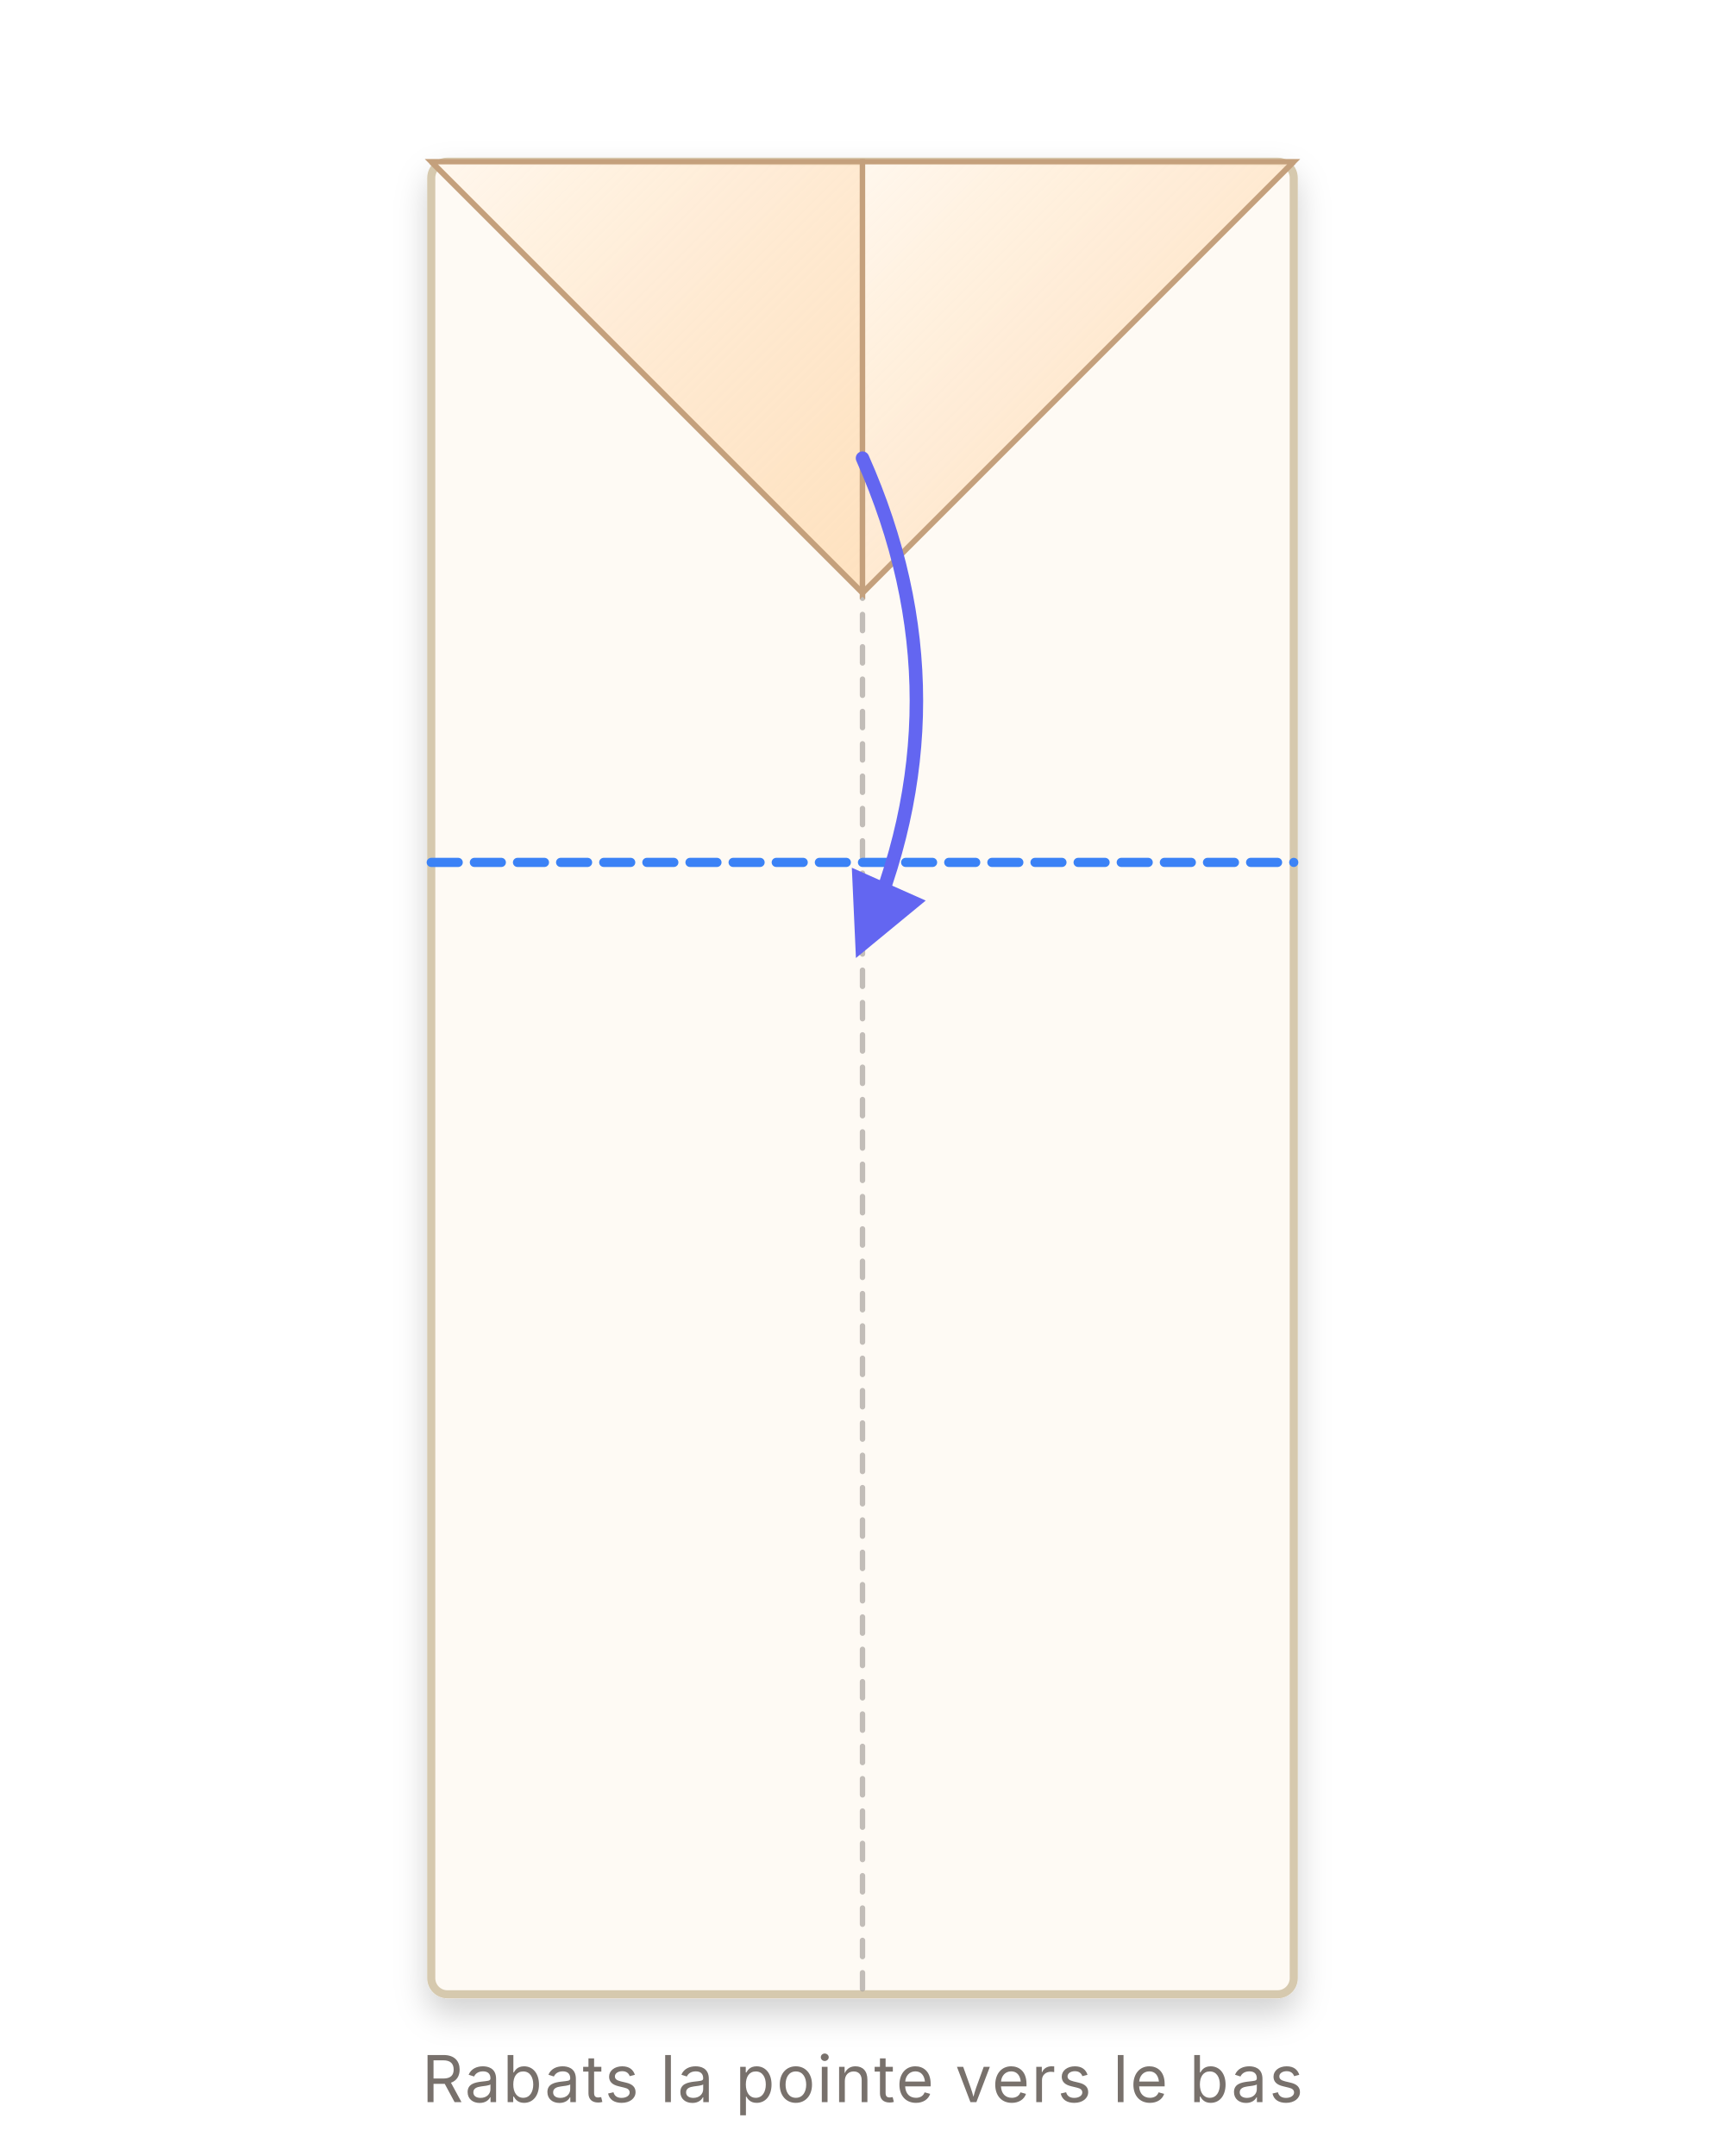
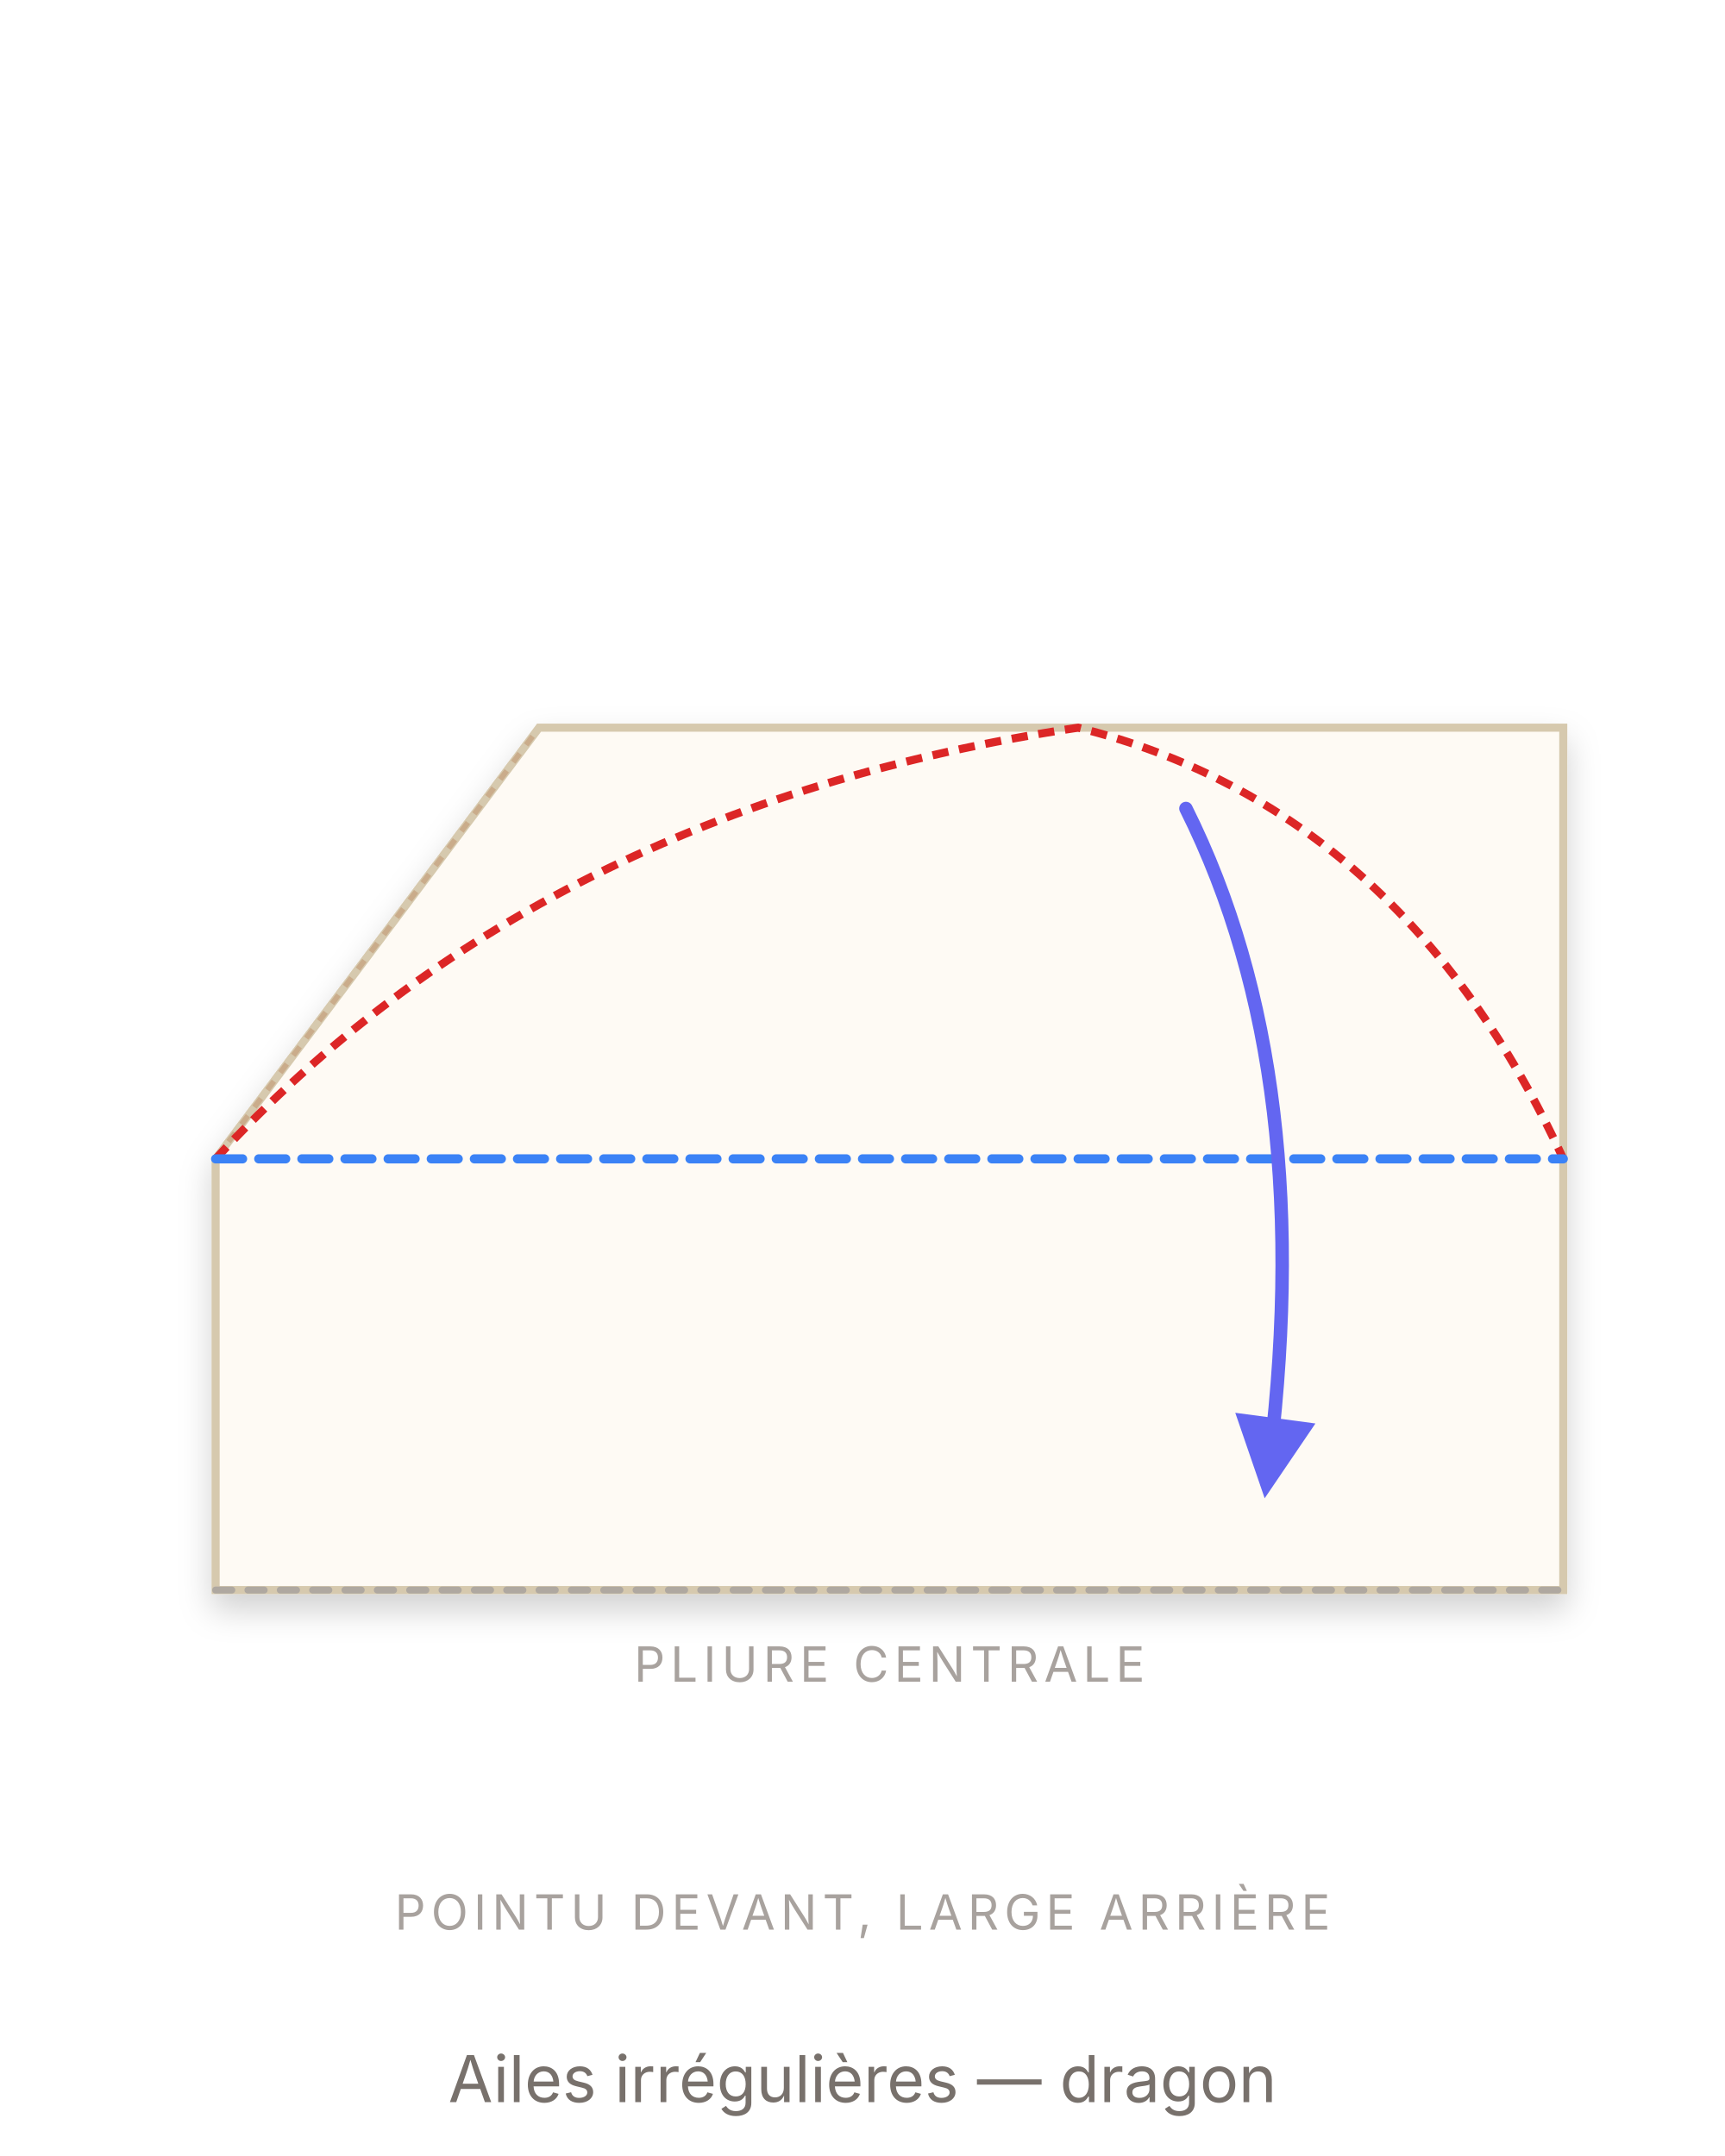
- <svg xmlns="http://www.w3.org/2000/svg" viewBox="0 0 320 400" fill="none" font-family="system-ui, -apple-system, sans-serif">
+ <svg xmlns="http://www.w3.org/2000/svg" viewBox="0 0 320 400" fill="none" font-family="system-ui,-apple-system,sans-serif">
  <defs>
    <filter id="ps" x="-10%" y="-10%" width="120%" height="120%">
      <feGaussianBlur in="SourceAlpha" stdDeviation="3" />
      <feOffset dx="0" dy="3" />
      <feComponentTransfer>
        <feFuncA type="linear" slope="0.18" />
      </feComponentTransfer>
      <feMerge>
        <feMergeNode />
        <feMergeNode in="SourceGraphic" />
      </feMerge>
    </filter>
    <marker id="arr" viewBox="0 0 10 10" refX="8" refY="5" markerWidth="6" markerHeight="6" orient="auto-start-reverse">
      <path d="M 0 0 L 10 5 L 0 10 z" fill="#6366f1" />
    </marker>
    <marker id="arrT" viewBox="0 0 10 10" refX="8" refY="5" markerWidth="6" markerHeight="6" orient="auto-start-reverse">
      <path d="M 0 0 L 10 5 L 0 10 z" fill="#14b8a6" />
    </marker>
    <linearGradient id="foldTri" x1="0" y1="0" x2="1" y2="1">
      <stop offset="0" stop-color="#fff7ed" />
      <stop offset="1" stop-color="#fed7aa" stop-opacity="0.7" />
    </linearGradient>
  </defs>
-   <rect x="80" y="30" width="160" height="340" rx="3" fill="#fefaf4" stroke="#d6c9ae" stroke-width="1.5" filter="url(#ps)" />
-   <line x1="160" y1="30" x2="160" y2="370" stroke="#a8a29e" stroke-width="1" stroke-dasharray="3 3" stroke-linecap="round" opacity="0.7" />
-   <polygon points="80,30 160,30 160,110" fill="url(#foldTri)" stroke="#c4a07c" stroke-width="1" />
-   <line x1="80" y1="30" x2="160" y2="110" stroke="#c4a07c" stroke-width="1" />
-   <polygon points="240,30 160,30 160,110" fill="url(#foldTri)" stroke="#c4a07c" stroke-width="1" />
-   <line x1="240" y1="30" x2="160" y2="110" stroke="#c4a07c" stroke-width="1" />
-   <line x1="80" y1="160" x2="240" y2="160" stroke="#3b82f6" stroke-width="1.7" stroke-dasharray="5 3" stroke-linecap="round" />
-   <path d="M 160 85 Q 180 130 160 175" stroke="#6366f1" stroke-width="2.5" stroke-linecap="round" fill="none" marker-end="url(#arr)" />
-   <text x="160" y="390" text-anchor="middle" font-size="12" fill="#78716c" letter-spacing="0.3">Rabats la pointe vers le bas</text>
+   <polygon points="40,215 100,135 290,135 290,295 40,295" fill="#fefaf4" stroke="#d6c9ae" stroke-width="1.5" filter="url(#ps)" />
+   <line x1="40" y1="295" x2="290" y2="295" stroke="#a8a29e" stroke-width="1.3" stroke-dasharray="3 3" stroke-linecap="round" opacity="0.85" />
+   <text x="165" y="312" text-anchor="middle" font-size="9" fill="#a8a29e" letter-spacing="1">PLIURE CENTRALE</text>
+   <line x1="40" y1="215" x2="100" y2="135" stroke="#c4a07c" stroke-width="1" stroke-dasharray="2 2" opacity="0.7" />
+   <path d="M 40 215 Q 100 150 200 135 Q 260 150 290 215" stroke="#dc2626" stroke-width="1.5" fill="none" stroke-dasharray="3 2" />
+   <line x1="40" y1="215" x2="290" y2="215" stroke="#3b82f6" stroke-width="1.7" stroke-dasharray="5 3" stroke-linecap="round" />
+   <path d="M 220 150 Q 245 200 235 275" stroke="#6366f1" stroke-width="2.5" stroke-linecap="round" fill="none" marker-end="url(#arr)" />
+   <text x="160" y="358" text-anchor="middle" font-size="9" fill="#a8a29e" letter-spacing="1">POINTU DEVANT, LARGE ARRIÈRE</text>
+   <text x="160" y="390" text-anchor="middle" font-size="12" fill="#78716c">Ailes irrégulières — dragon</text>
</svg>
